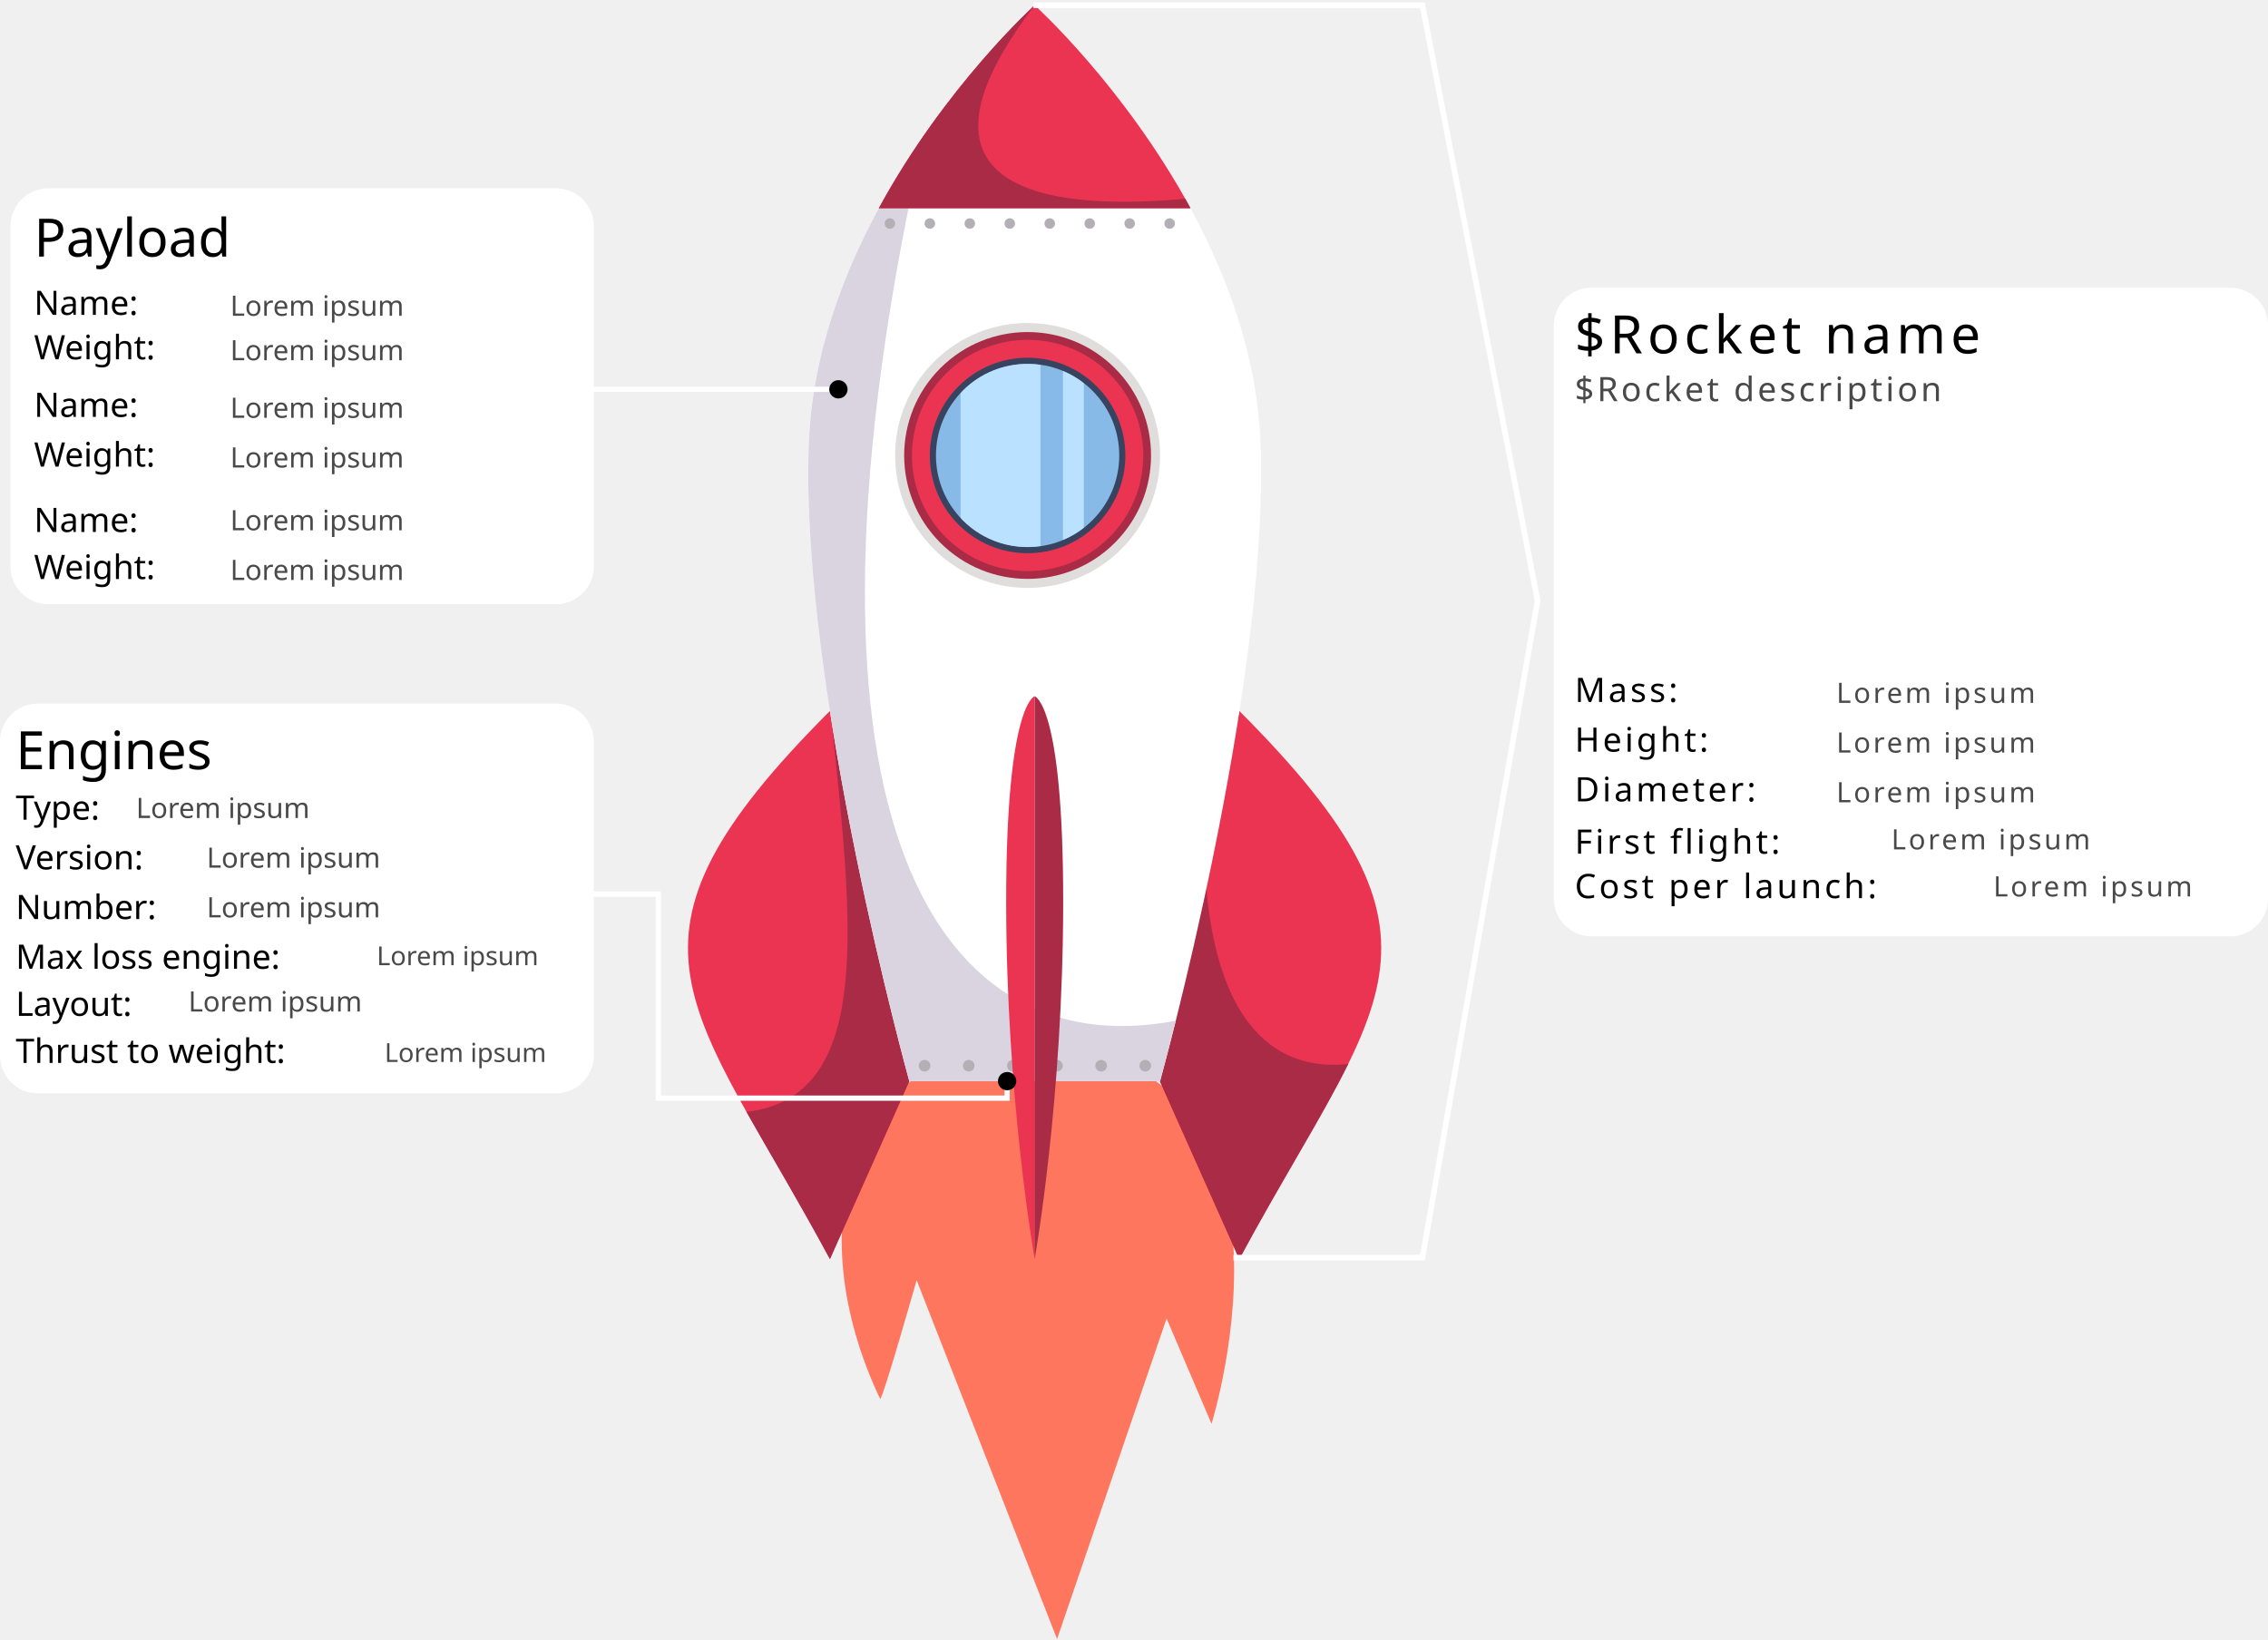
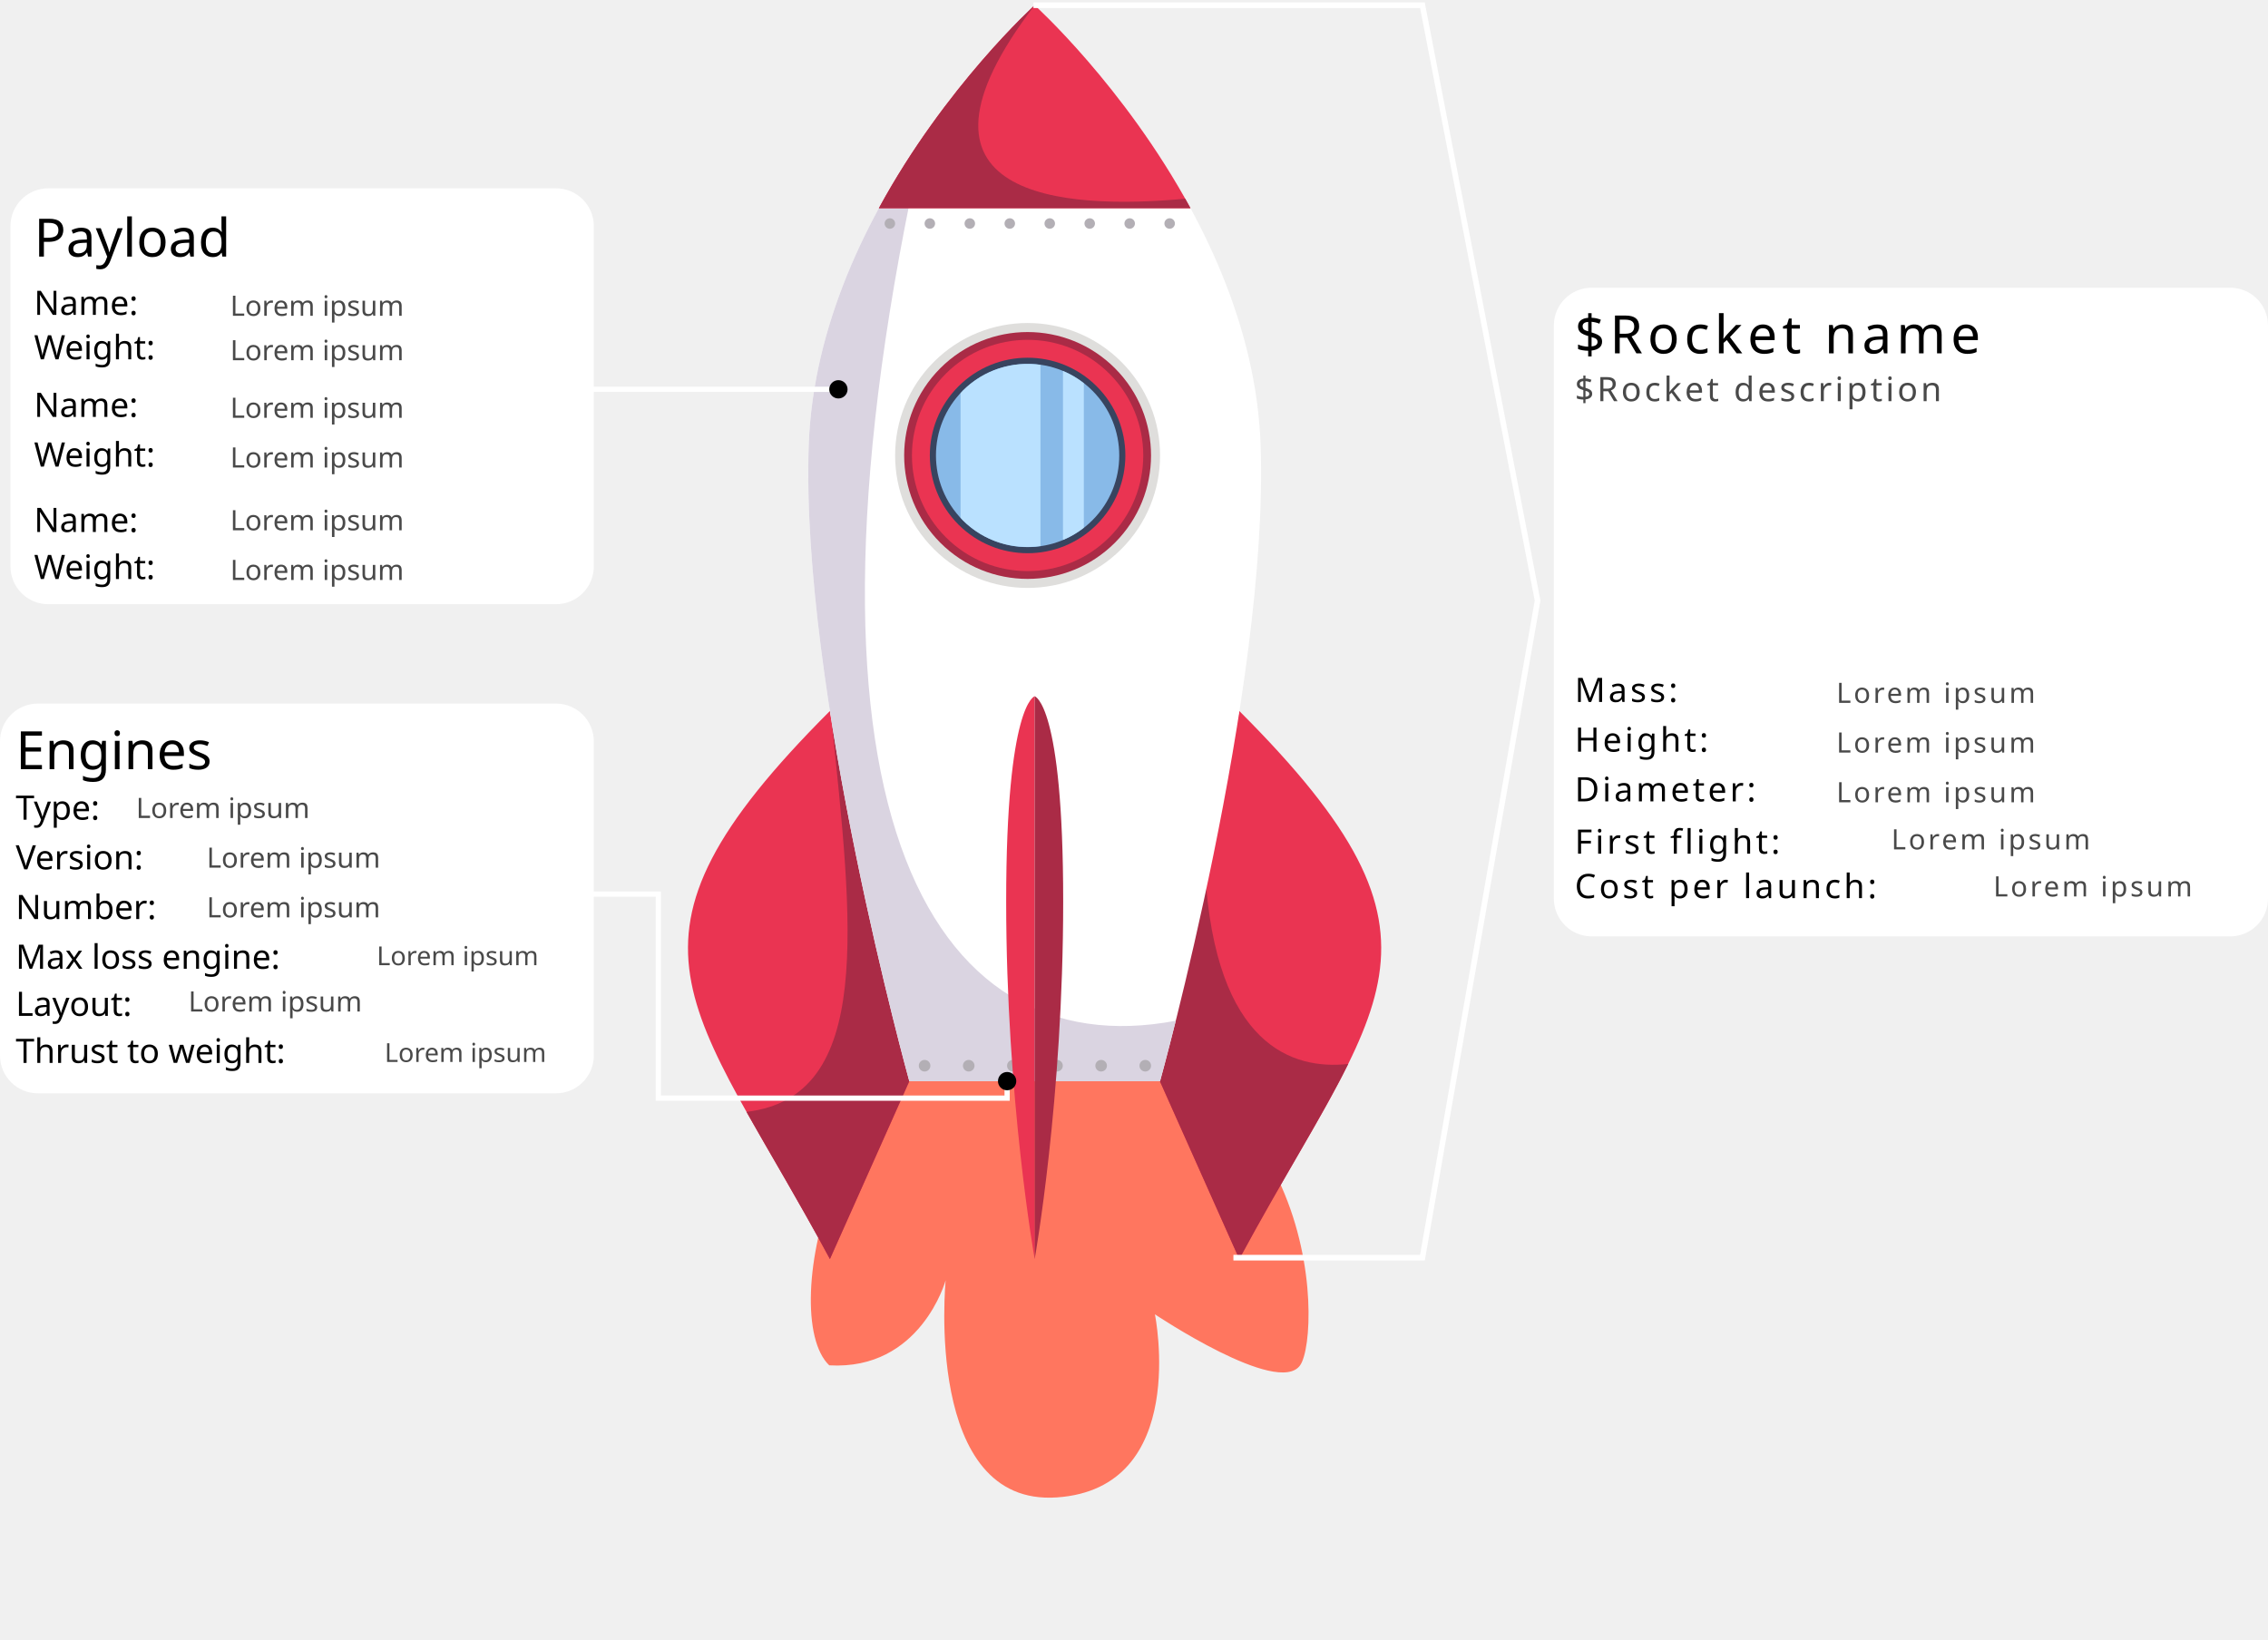
<svg xmlns="http://www.w3.org/2000/svg" width="867" height="627" viewBox="0 0 867 627" fill="none">
  <g id="rocket">
    <g id="rocket-whole">
      <g id="rocket-boost">
        <g id="rocket-boost-path">
-           <path id="rocket-boost-vector" d="M392.281 400.062C323.568 400.062 305.316 469.343 336.451 534.835C337.525 534.835 350.409 489.432 350.409 489.432L404.091 626.654L445.963 504.107L463.141 544.369C463.141 544.369 508.234 400.062 392.281 400.062Z" fill="#FF765F" />
+           <path id="rocket-boost-vector" d="M389.5 394.5C320.787 394.5 296.5 502.5 317 522C352 524 361.5 489.5 361.5 489.5C361.5 489.5 353 576 404 572.5C455.001 569 441.5 502.5 441.5 502.5C441.5 502.5 488.5 534 497 522C505.5 510 505.453 394.5 389.5 394.5Z" fill="#FF765F" />
        </g>
      </g>
      <g id="rocket-body">
        <g id="Group">
          <g id="Group_2">
            <path id="Vector" d="M317.257 271.822C228.032 361.046 263.999 382.481 317.257 481.378L347.61 413.366L317.257 271.822Z" fill="#EA3452" />
          </g>
        </g>
        <g id="Group_3">
          <g id="Group_4">
            <path id="Vector_2" d="M473.749 271.822C562.973 361.046 527.007 382.481 473.749 481.378L443.395 413.366L473.749 271.822Z" fill="#EA3452" />
          </g>
        </g>
        <g id="Group_5">
          <g id="Group_6">
            <path id="Vector_3" d="M473.747 481.378C490.43 450.399 505.414 427.021 515.388 406.779C494.442 409.079 464.575 400.182 460.642 332.935L443.395 413.366L473.747 481.378Z" fill="#AA2B46" />
          </g>
        </g>
        <g id="Group_7">
          <g id="Group_8">
            <path id="Vector_4" d="M317.256 481.379L347.61 413.367L317.733 274.051C325.991 353.611 334.22 419.325 285.367 425.096C294.334 441.074 305.361 459.291 317.256 481.379Z" fill="#AA2B46" />
          </g>
        </g>
        <g id="Group_9">
          <g id="Group_10">
            <path id="Vector_5" d="M481.91 170.323C478.722 77.164 395.53 2 395.53 2C395.53 2 312.343 77.164 309.155 170.323C305.967 263.482 347.61 413.366 347.61 413.366H443.455C443.455 413.366 485.099 263.482 481.91 170.323Z" fill="white" />
          </g>
        </g>
        <g id="Group_11">
          <g id="Group_12">
            <path id="Vector_6" d="M353.226 51.681C332.13 82.081 310.739 123.972 309.153 170.323C305.965 263.482 347.608 413.366 347.608 413.366H443.454C443.454 413.366 445.86 404.693 449.471 390.251C354.756 408.309 295.923 306.892 353.226 51.681Z" fill="#DAD4E1" />
          </g>
        </g>
        <g id="Group_13">
          <g id="Group_14">
            <path id="Vector_7" d="M455.104 79.613C429.72 32.892 395.53 2.002 395.53 2.002C395.53 2.002 361.344 32.892 335.959 79.613H455.104Z" fill="#EA3452" />
          </g>
        </g>
        <g id="Group_15">
          <g id="Group_16">
            <path id="Vector_8" d="M335.959 79.613H455.104C454.435 78.386 453.76 77.176 453.083 75.972C406.912 80.272 338.736 76.253 395.53 2C395.53 2 361.342 32.892 335.959 79.613Z" fill="#AA2B46" />
          </g>
        </g>
        <g id="Group_17">
          <g id="Group_18">
            <path id="Vector_9" d="M428.636 138.327C448.414 158.105 448.414 190.172 428.636 209.949C408.86 229.727 376.793 229.727 357.015 209.949C337.236 190.172 337.236 158.105 357.015 138.327C376.793 118.549 408.86 118.549 428.636 138.327Z" fill="#DFDEDC" />
          </g>
          <g id="Group_19">
            <path id="Vector_10" d="M426.194 140.771C444.624 159.199 444.624 189.077 426.194 207.505C407.766 225.933 377.887 225.933 359.459 207.505C341.03 189.077 341.03 159.199 359.459 140.771C377.887 122.343 407.766 122.343 426.194 140.771Z" fill="#AA2B46" />
          </g>
          <g id="Group_20">
            <path id="Vector_11" d="M424.091 142.875C441.357 160.141 441.357 188.135 424.091 205.401C406.825 222.667 378.83 222.667 361.562 205.401C344.296 188.135 344.296 160.141 361.562 142.875C378.83 125.609 406.825 125.609 424.091 142.875Z" fill="#EA3452" />
          </g>
          <g id="Group_21">
            <path id="Vector_12" d="M419.253 147.711C433.848 162.306 433.848 185.971 419.253 200.566C404.657 215.161 380.993 215.161 366.398 200.566C351.802 185.971 351.802 162.306 366.398 147.711C380.993 133.115 404.657 133.115 419.253 147.711Z" fill="#38445F" />
          </g>
          <g id="Group_22">
            <path id="Vector_13" d="M417.598 149.367C431.279 163.048 431.279 185.229 417.598 198.909C403.916 212.59 381.737 212.59 368.057 198.909C354.376 185.229 354.376 163.048 368.057 149.367C381.737 135.686 403.916 135.686 417.598 149.367Z" fill="#88BAE8" />
          </g>
          <g id="Group_23">
            <path id="Vector_14" d="M368.055 198.909C376.15 207.003 387.214 210.268 397.739 208.785V139.492C387.214 138.008 376.15 141.274 368.055 149.369C367.752 149.671 367.492 149.998 367.202 150.309V197.967C367.492 198.278 367.752 198.606 368.055 198.909Z" fill="#BAE1FF" />
          </g>
          <g id="Group_24">
            <path id="Vector_15" d="M406.35 141.832V206.444C409.159 205.27 411.836 203.704 414.322 201.767V146.513C411.836 144.575 409.159 143.007 406.35 141.832Z" fill="#BAE1FF" />
          </g>
        </g>
        <g id="Group_25">
          <g id="Group_26">
            <path id="Vector_16" d="M342.181 85.455C342.181 86.564 341.282 87.463 340.173 87.463C339.063 87.463 338.165 86.564 338.165 85.455C338.165 84.346 339.063 83.447 340.173 83.447C341.282 83.447 342.181 84.346 342.181 85.455Z" fill="#B3AFB5" />
          </g>
          <g id="Group_27">
            <path id="Vector_17" d="M357.46 85.454C357.46 86.563 356.561 87.462 355.452 87.462C354.343 87.462 353.444 86.563 353.444 85.454C353.444 84.344 354.343 83.447 355.452 83.445C356.561 83.447 357.46 84.344 357.46 85.454Z" fill="#B3AFB5" />
          </g>
          <g id="Group_28">
            <path id="Vector_18" d="M372.739 85.455C372.739 86.564 371.84 87.463 370.731 87.463C369.622 87.463 368.723 86.564 368.723 85.455C368.723 84.346 369.622 83.447 370.731 83.447C371.84 83.447 372.739 84.346 372.739 85.455Z" fill="#B3AFB5" />
          </g>
          <g id="Group_29">
            <path id="Vector_19" d="M388.02 85.455C388.02 86.564 387.121 87.463 386.012 87.463C384.902 87.462 384.003 86.564 384.003 85.455C384.003 84.346 384.902 83.447 386.012 83.447C387.121 83.447 388.02 84.346 388.02 85.455Z" fill="#B3AFB5" />
          </g>
          <g id="Group_30">
            <path id="Vector_20" d="M403.3 85.454C403.3 86.563 402.4 87.462 401.292 87.462C400.183 87.462 399.284 86.563 399.284 85.454C399.284 84.344 400.183 83.445 401.292 83.445C402.4 83.445 403.3 84.344 403.3 85.454Z" fill="#B3AFB5" />
          </g>
          <g id="Group_31">
            <path id="Vector_21" d="M418.579 85.455C418.579 86.564 417.68 87.463 416.571 87.463C415.463 87.463 414.563 86.564 414.563 85.455C414.563 84.346 415.463 83.447 416.571 83.447C417.68 83.447 418.579 84.346 418.579 85.455Z" fill="#B3AFB5" />
          </g>
          <g id="Group_32">
            <path id="Vector_22" d="M433.858 85.454C433.858 86.563 432.959 87.463 431.85 87.463C430.742 87.463 429.842 86.563 429.842 85.454C429.842 84.346 430.742 83.447 431.85 83.447C432.959 83.447 433.858 84.344 433.858 85.454Z" fill="#B3AFB5" />
          </g>
          <g id="Group_33">
            <path id="Vector_23" d="M449.138 85.454C449.138 86.563 448.238 87.462 447.13 87.462C446.021 87.462 445.122 86.563 445.122 85.454C445.122 84.344 446.021 83.445 447.13 83.445C448.238 83.445 449.138 84.344 449.138 85.454Z" fill="#B3AFB5" />
          </g>
        </g>
        <g id="Group_34">
          <g id="Group_35">
            <path id="Vector_24" d="M355.668 407.449C355.668 408.673 354.673 409.668 353.449 409.668C352.224 409.668 351.232 408.673 351.232 407.449C351.231 406.224 352.224 405.231 353.449 405.231C354.673 405.231 355.668 406.224 355.668 407.449Z" fill="#B3AFB5" />
          </g>
          <g id="Group_36">
            <path id="Vector_25" d="M372.539 407.449C372.539 408.673 371.544 409.668 370.319 409.668C369.095 409.668 368.102 408.673 368.102 407.449C368.102 406.224 369.095 405.231 370.32 405.231C371.544 405.231 372.539 406.224 372.539 407.449Z" fill="#B3AFB5" />
          </g>
          <g id="Group_37">
            <path id="Vector_26" d="M389.411 407.449C389.411 408.673 388.416 409.668 387.191 409.668C385.968 409.668 384.974 408.673 384.974 407.449C384.974 406.224 385.968 405.231 387.191 405.231C388.416 405.231 389.411 406.224 389.411 407.449Z" fill="#B3AFB5" />
          </g>
          <g id="Group_38">
            <path id="Vector_27" d="M406.281 407.449C406.281 408.673 405.289 409.668 404.064 409.668C402.839 409.668 401.847 408.673 401.847 407.449C401.847 406.224 402.839 405.231 404.064 405.231C405.289 405.231 406.281 406.224 406.281 407.449Z" fill="#B3AFB5" />
          </g>
          <g id="Group_39">
            <path id="Vector_28" d="M423.153 407.449C423.153 408.673 422.161 409.668 420.936 409.668C419.711 409.668 418.719 408.673 418.719 407.449C418.719 406.224 419.711 405.231 420.936 405.231C422.161 405.231 423.153 406.224 423.153 407.449Z" fill="#B3AFB5" />
          </g>
          <g id="Group_40">
            <path id="Vector_29" d="M440.025 407.449C440.025 408.673 439.033 409.668 437.808 409.668C436.583 409.668 435.591 408.673 435.591 407.449C435.591 406.224 436.583 405.231 437.808 405.231C439.033 405.231 440.025 406.224 440.025 407.449Z" fill="#B3AFB5" />
          </g>
        </g>
        <g id="Group_41">
          <g id="Group_42">
            <path id="Vector_30" d="M395.532 266.206V481.378C395.532 481.378 384.634 420.403 384.634 344.62C384.634 268.836 395.532 266.206 395.532 266.206Z" fill="#EA3452" />
          </g>
          <g id="Group_43">
            <path id="Vector_31" d="M395.53 266.206V481.378C395.53 481.378 406.431 420.403 406.431 344.62C406.431 268.837 395.53 266.206 395.53 266.206Z" fill="#AA2B46" />
          </g>
        </g>
      </g>
    </g>
    <g id="Basic-rocket-info">
      <rect id="BasicInfoBox" x="594" y="110" width="273" height="248" rx="14.451" fill="white" />
      <text id="_Rockt_Cost_Per_Launch:" fill="black" xml:space="preserve" style="white-space: pre" font-family="a Astro Space" font-size="12.884" letter-spacing="0.09em">
        <tspan x="602" y="343.381">Cost per launch: </tspan>
      </text>
      <text id="_Rocket_First_Flight" fill="#494949" xml:space="preserve" style="white-space: pre" font-family="a Astro Space" font-size="10.736" letter-spacing="0.09em">
        <tspan x="723" y="324.735">Lorem ipsum</tspan>
      </text>
      <text id="_Rocket_Cost_Per_Launch" fill="#494949" xml:space="preserve" style="white-space: pre" font-family="a Astro Space" font-size="10.736" letter-spacing="0.09em">
        <tspan x="762" y="342.735">Lorem ipsum</tspan>
      </text>
      <text id="First flight:" fill="black" xml:space="preserve" style="white-space: pre" font-family="a Astro Space" font-size="12.884" letter-spacing="0.09em">
        <tspan x="602" y="326.381">First flight: </tspan>
      </text>
      <text id="_Rocket_Diameter" fill="#494949" xml:space="preserve" style="white-space: pre" font-family="a Astro Space" font-size="10.736" letter-spacing="0.09em">
        <tspan x="702" y="306.735">Lorem ipsum</tspan>
      </text>
      <text id="Diameter:" fill="black" xml:space="preserve" style="white-space: pre" font-family="a Astro Space" font-size="12.884" letter-spacing="0.09em">
        <tspan x="602" y="306.381">Diameter:  </tspan>
      </text>
      <text id="_Rocket_Height" fill="#494949" xml:space="preserve" style="white-space: pre" font-family="a Astro Space" font-size="10.736" letter-spacing="0.09em">
        <tspan x="702" y="287.735">Lorem ipsum</tspan>
      </text>
      <text id="Height: " fill="black" xml:space="preserve" style="white-space: pre" font-family="a Astro Space" font-size="12.884" letter-spacing="0.09em">
        <tspan x="602" y="287.381">Height: </tspan>
      </text>
      <text id="_Rocket_Mass" fill="#494949" xml:space="preserve" style="white-space: pre" font-family="a Astro Space" font-size="10.736" letter-spacing="0.09em">
        <tspan x="702" y="268.735">Lorem ipsum</tspan>
      </text>
      <text id="Mass:" fill="black" xml:space="preserve" style="white-space: pre" font-family="a Astro Space" font-size="12.884" letter-spacing="0.09em">
        <tspan x="602" y="268.381">Mass: </tspan>
      </text>
      <text id="_Rocket_description" fill="#494949" xml:space="preserve" style="white-space: pre" font-family="a Astro Space" font-size="12.884" letter-spacing="0.09em">
        <tspan x="602" y="153.381">$Rocket description</tspan>
      </text>
      <text id="_Rocket_name" fill="black" xml:space="preserve" style="white-space: pre" font-family="a Astro Space" font-size="20.234" letter-spacing="0.09em">
        <tspan x="602" y="135.096">$Rocket name</tspan>
      </text>
      <path id="_Basic_info_line" d="M395.058 2H543.758L587.777 229.612L543.758 480.845H471.5" stroke="white" stroke-width="2.147" />
    </g>
    <g id="Engines-rocket-info">
      <rect id="_Engines_background" y="269" width="227" height="149" rx="14.451" fill="white" />
      <text id="_Engines_thrust_to_weight" fill="#494949" xml:space="preserve" style="white-space: pre" font-family="a Astro Space" font-size="10" letter-spacing="0em">
        <tspan x="147" y="406.013">Lorem ipsum</tspan>
      </text>
      <text id="Thrust to weight:" fill="black" xml:space="preserve" style="white-space: pre" font-family="a Astro Space" font-size="12.884" letter-spacing="0em">
        <tspan x="6" y="406.381">Thrust to weight: </tspan>
      </text>
      <text id="_Engines_layout" fill="#494949" xml:space="preserve" style="white-space: pre" font-family="a Astro Space" font-size="10.736" letter-spacing="0em">
        <tspan x="72" y="386.735">Lorem ipsum</tspan>
      </text>
      <text id="Layout:" fill="black" xml:space="preserve" style="white-space: pre" font-family="a Astro Space" font-size="12.884" letter-spacing="0em">
        <tspan x="6" y="388.381">Layout: </tspan>
      </text>
      <text id="_Engines_max_loss_engine" fill="#494949" xml:space="preserve" style="white-space: pre" font-family="a Astro Space" font-size="10" letter-spacing="0em">
        <tspan x="144" y="369.013">Lorem ipsum</tspan>
      </text>
      <text id="Max loss engine:" fill="black" xml:space="preserve" style="white-space: pre" font-family="a Astro Space" font-size="12.884" letter-spacing="0em">
        <tspan x="6" y="370.381">Max loss engine:</tspan>
      </text>
      <text id="_Engines_number" fill="#494949" xml:space="preserve" style="white-space: pre" font-family="a Astro Space" font-size="10.736" letter-spacing="0em">
        <tspan x="79" y="350.735">Lorem ipsum</tspan>
      </text>
      <text id="Number:" fill="black" xml:space="preserve" style="white-space: pre" font-family="a Astro Space" font-size="12.884" letter-spacing="0em">
        <tspan x="6" y="351.381">Number:</tspan>
      </text>
      <text id="_Engines_version" fill="#494949" xml:space="preserve" style="white-space: pre" font-family="a Astro Space" font-size="10.736" letter-spacing="0em">
        <tspan x="79" y="331.735">Lorem ipsum</tspan>
      </text>
      <text id="Version:" fill="black" xml:space="preserve" style="white-space: pre" font-family="a Astro Space" font-size="12.884" letter-spacing="0em">
        <tspan x="6" y="332.381">Version:</tspan>
      </text>
      <text id="_Engines_type" fill="#494949" xml:space="preserve" style="white-space: pre" font-family="a Astro Space" font-size="10.736" letter-spacing="0em">
        <tspan x="52" y="312.735">Lorem ipsum</tspan>
      </text>
      <text id="Type:" fill="black" xml:space="preserve" style="white-space: pre" font-family="a Astro Space" font-size="12.884" letter-spacing="0em">
        <tspan x="6" y="313.381">Type:</tspan>
      </text>
      <text id="Engines" fill="black" xml:space="preserve" style="white-space: pre" font-family="a Astro Space" font-size="20.234" letter-spacing="0em">
        <tspan x="6" y="294.096">Engines</tspan>
      </text>
      <path id="_Engines_info_line" d="M226 341.846H251.661V419.846H385V414.846" stroke="white" stroke-width="2" />
      <circle id="_Engines_info_point" cx="385" cy="413.346" r="3.5" fill="black" />
    </g>
    <g id="Payload-rocket-info">
      <rect id="_Payload_background" x="4" y="72" width="223" height="159" rx="14.451" fill="white" />
      <text id="_Payload_mass_1" fill="#494949" xml:space="preserve" style="white-space: pre" font-family="a Astro Space" font-size="10.736" letter-spacing="0em">
        <tspan x="88" y="137.735">Lorem ipsum</tspan>
      </text>
      <text id="Weight:" fill="black" xml:space="preserve" style="white-space: pre" font-family="a Astro Space" font-size="12.884" letter-spacing="0em">
        <tspan x="13" y="137.381">Weight:</tspan>
      </text>
      <text id="_Payload_id_1" fill="#494949" xml:space="preserve" style="white-space: pre" font-family="a Astro Space" font-size="10.736" letter-spacing="0em">
        <tspan x="88" y="120.735">Lorem ipsum</tspan>
      </text>
      <text id="Name:" fill="black" xml:space="preserve" style="white-space: pre" font-family="a Astro Space" font-size="12.884" letter-spacing="0em">
        <tspan x="13" y="120.381">Name:</tspan>
      </text>
      <text id="_Payload_mass_2" fill="#494949" xml:space="preserve" style="white-space: pre" font-family="a Astro Space" font-size="10.736" letter-spacing="0em">
        <tspan x="88" y="178.735">Lorem ipsum</tspan>
      </text>
      <text id="Weight:_2" fill="black" xml:space="preserve" style="white-space: pre" font-family="a Astro Space" font-size="12.884" letter-spacing="0em">
        <tspan x="13" y="178.381">Weight:</tspan>
      </text>
      <text id="_Payload_id_2" fill="#494949" xml:space="preserve" style="white-space: pre" font-family="a Astro Space" font-size="10.736" letter-spacing="0em">
        <tspan x="88" y="159.735">Lorem ipsum</tspan>
      </text>
      <text id="Name:_2" fill="black" xml:space="preserve" style="white-space: pre" font-family="a Astro Space" font-size="12.884" letter-spacing="0em">
        <tspan x="13" y="159.381">Name:</tspan>
      </text>
      <text id="_Payload_mass_3" fill="#494949" xml:space="preserve" style="white-space: pre" font-family="a Astro Space" font-size="10.736" letter-spacing="0em">
        <tspan x="88" y="221.735">Lorem ipsum</tspan>
      </text>
      <text id="Weight:_3" fill="black" xml:space="preserve" style="white-space: pre" font-family="a Astro Space" font-size="12.884" letter-spacing="0em">
        <tspan x="13" y="221.381">Weight:</tspan>
      </text>
      <text id="_Payload_id_3" fill="#494949" xml:space="preserve" style="white-space: pre" font-family="a Astro Space" font-size="10.736" letter-spacing="0em">
        <tspan x="88" y="202.735">Lorem ipsum</tspan>
      </text>
      <text id="Name:_3" fill="black" xml:space="preserve" style="white-space: pre" font-family="a Astro Space" font-size="12.884" letter-spacing="0em">
        <tspan x="13" y="203.381">Name:</tspan>
      </text>
      <text id="Payload" fill="black" xml:space="preserve" style="white-space: pre" font-family="a Astro Space" font-size="20.234" letter-spacing="0em">
        <tspan x="13" y="98.096">Payload</tspan>
      </text>
      <path id="_Payload_info_line" d="M322 148.846H226" stroke="white" stroke-width="2" />
      <circle id="_Payload_info_point" cx="320.5" cy="148.846" r="3.5" fill="black" />
    </g>
  </g>
</svg>
